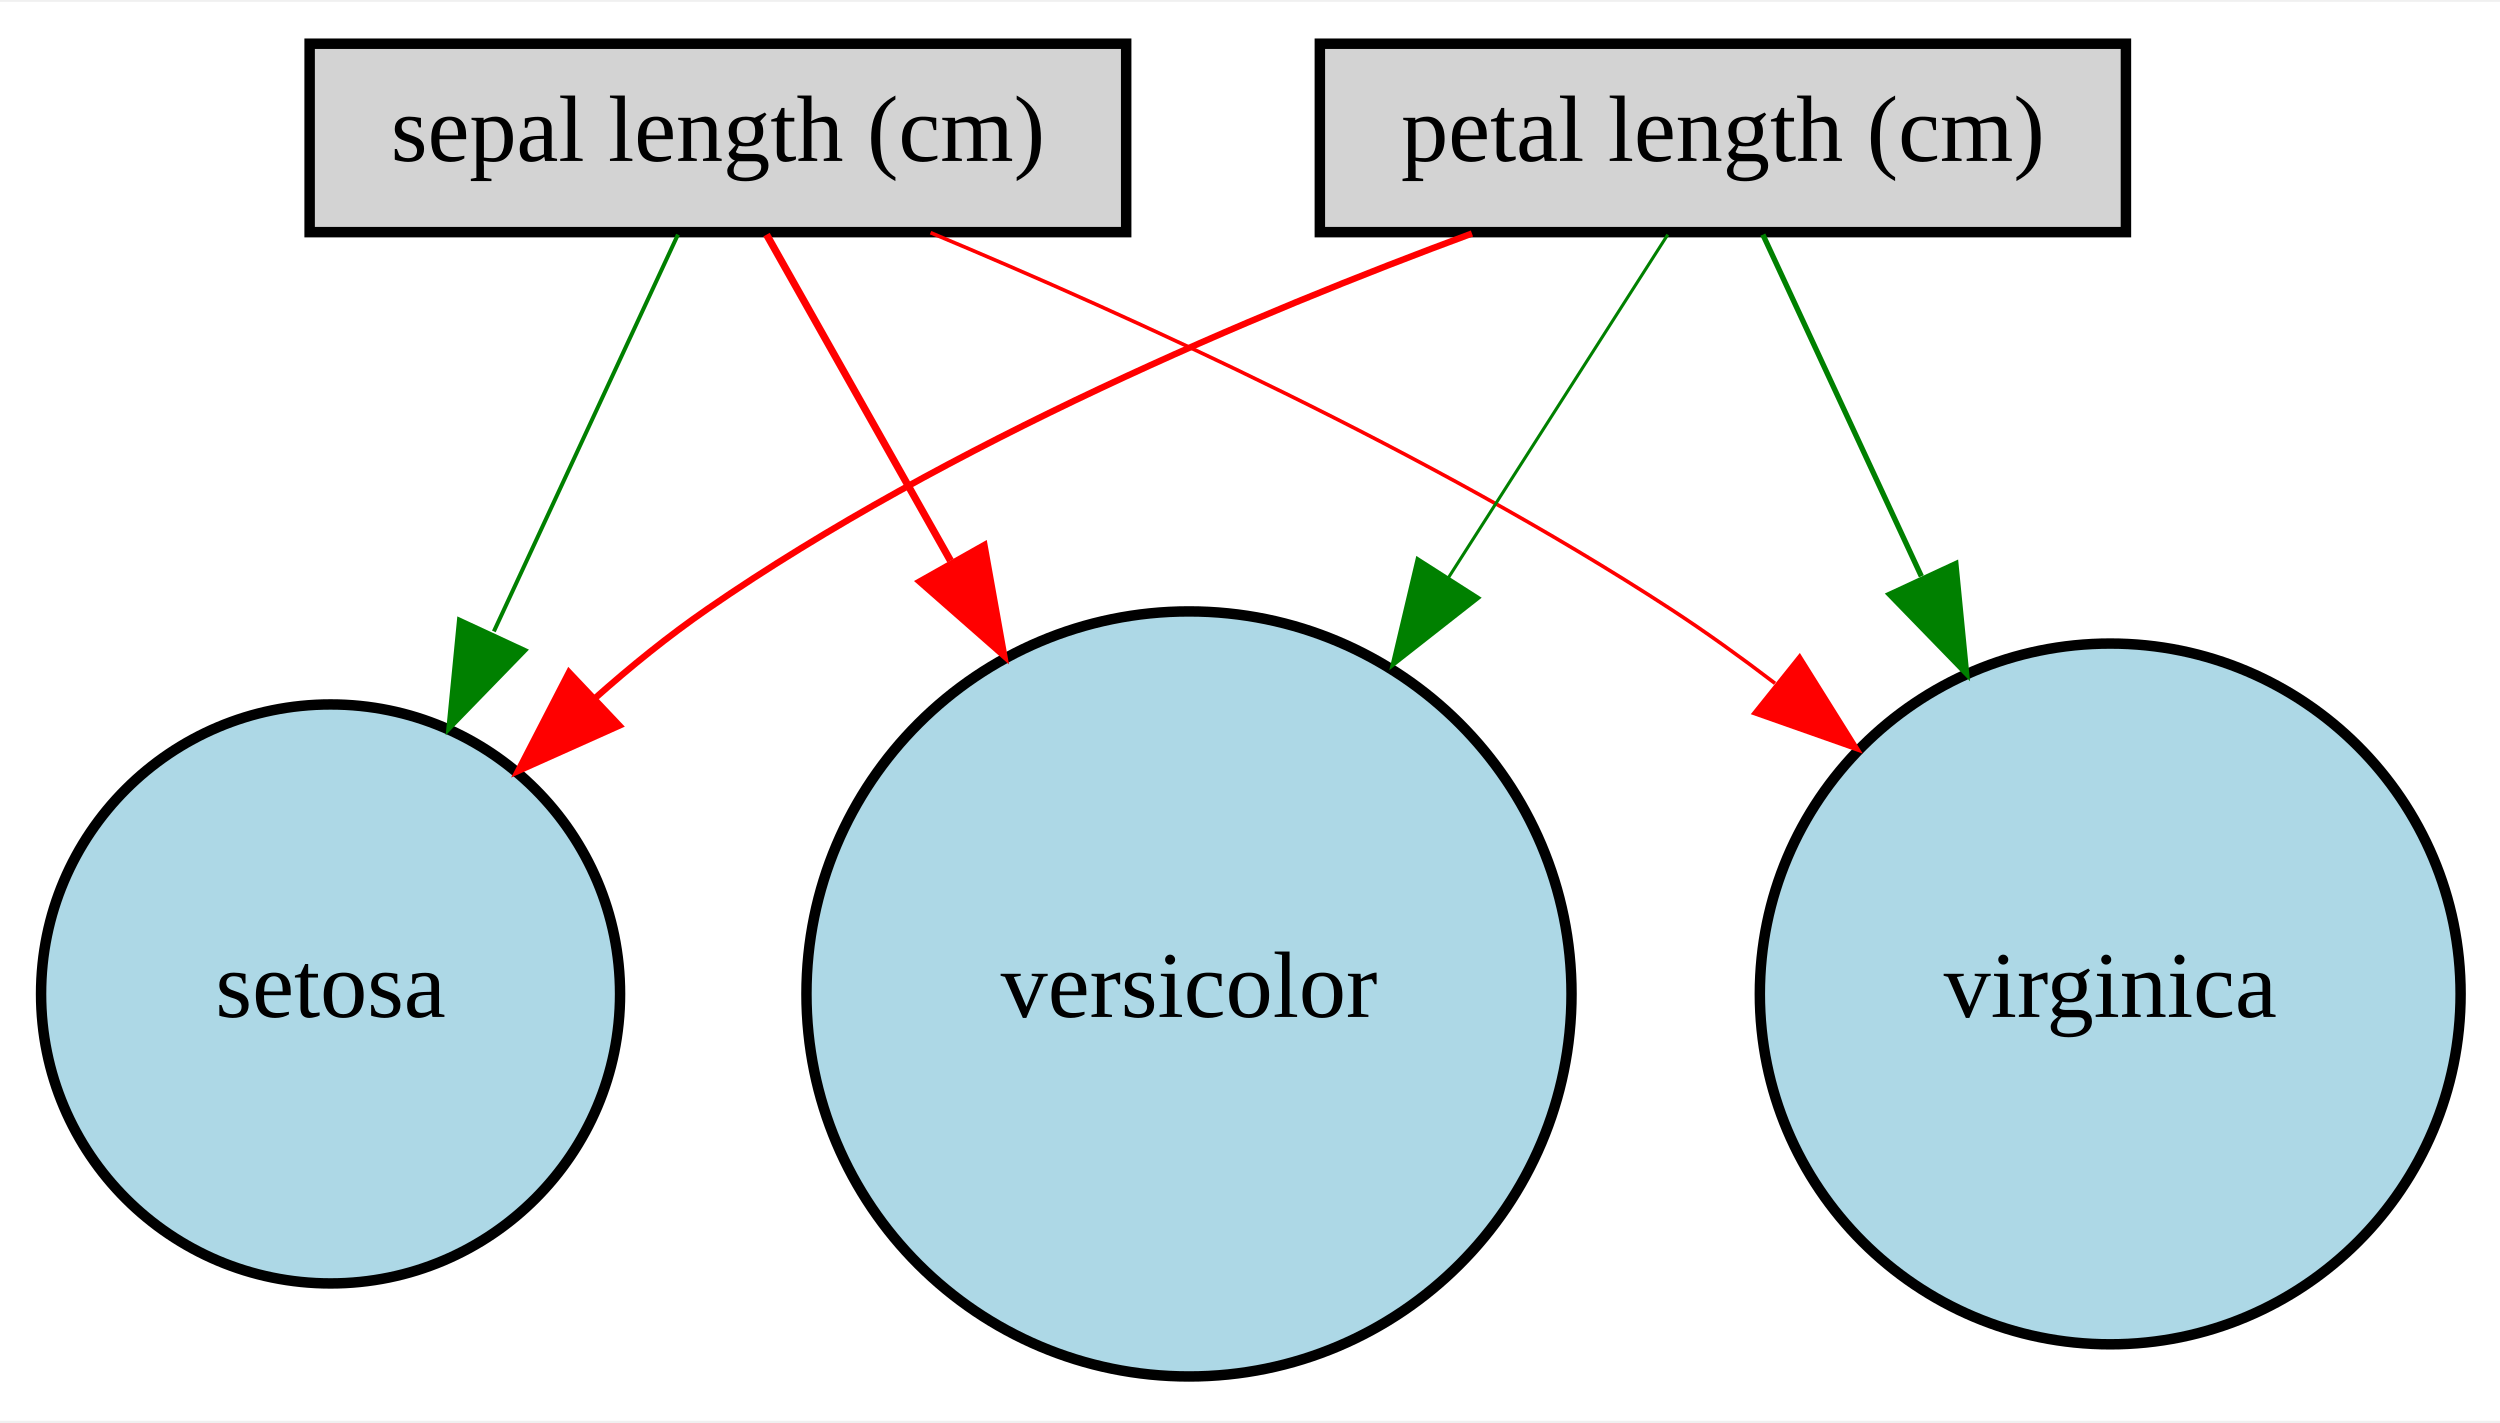
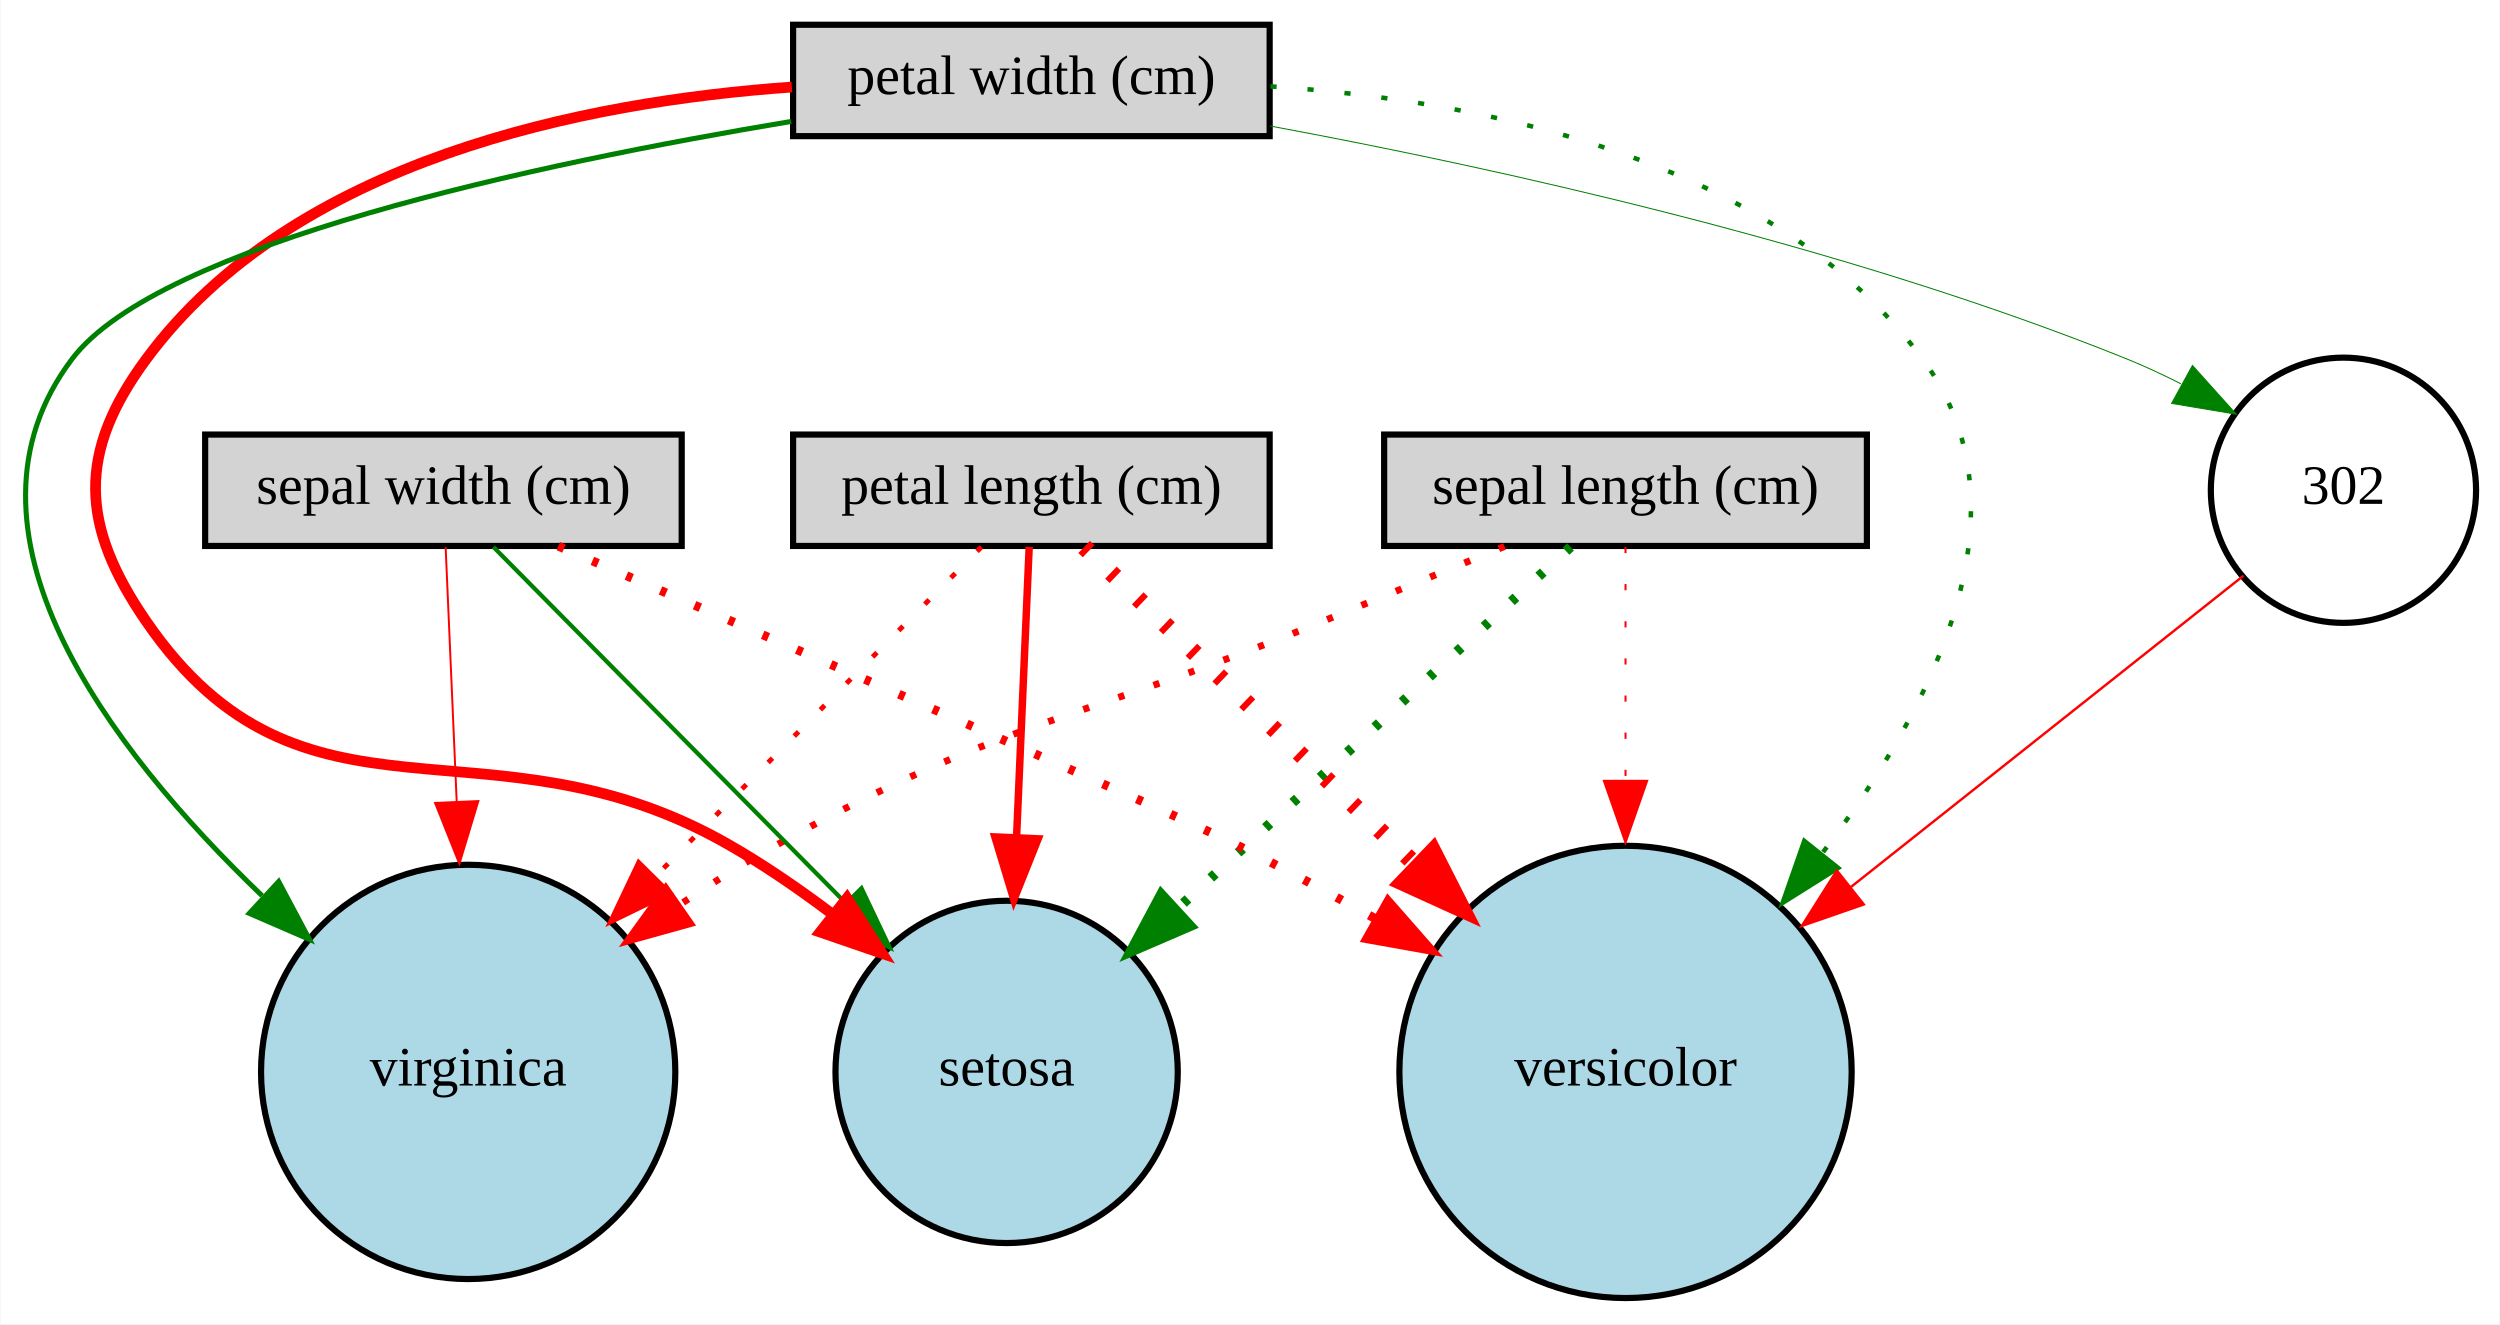
- <svg xmlns="http://www.w3.org/2000/svg" width="239pt" height="136pt" viewBox="0.00 0.00 238.81 135.54">
-   <g id="graph0" class="graph" transform="scale(1 1) rotate(0) translate(4 131.539)">
-     <polygon fill="white" stroke="none" points="-4,4 -4,-131.539 234.811,-131.539 234.811,4 -4,4" />
+ <svg xmlns="http://www.w3.org/2000/svg" width="404pt" height="214pt" viewBox="0.00 0.00 403.78 213.97">
+   <g id="graph0" class="graph" transform="scale(1 1) rotate(0) translate(4 209.966)">
+     <polygon fill="white" stroke="none" points="-4,4 -4,-209.966 399.779,-209.966 399.779,4 -4,4" />
    <g id="node1" class="node">
-       <polygon fill="lightgray" stroke="black" points="103.577,-127.539 25.577,-127.539 25.577,-109.539 103.577,-109.539 103.577,-127.539" />
-       <text text-anchor="middle" x="64.577" y="-116.339" font-family="Times New Roman,serif" font-size="9.00">sepal length (cm)</text>
+       <polygon fill="lightgray" stroke="black" points="297.566,-139.752 219.566,-139.752 219.566,-121.752 297.566,-121.752 297.566,-139.752" />
+       <text text-anchor="middle" x="258.566" y="-128.552" font-family="Times New Roman,serif" font-size="9.00">sepal length (cm)</text>
+     </g>
+     <g id="node5" class="node">
+       <ellipse fill="lightblue" stroke="black" cx="158.566" cy="-36.77" rx="27.654" ry="27.654" />
+       <text text-anchor="middle" x="158.566" y="-34.57" font-family="Times New Roman,serif" font-size="9.00">setosa</text>
+     </g>
+     <g id="edge1" class="edge">
+       <path fill="none" stroke="green" stroke-width="1.588" stroke-dasharray="1,5" d="M249.691,-121.589C235.557,-108.589 207.356,-82.648 186.05,-63.05" />
+       <polygon fill="green" stroke="green" stroke-width="1.588" points="188.28,-60.346 178.551,-56.152 183.541,-65.498 188.28,-60.346" />
+     </g>
+     <g id="node6" class="node">
+       <ellipse fill="lightblue" stroke="black" cx="258.566" cy="-36.77" rx="36.541" ry="36.541" />
+       <text text-anchor="middle" x="258.566" y="-34.57" font-family="Times New Roman,serif" font-size="9.00">versicolor</text>
+     </g>
+     <g id="edge2" class="edge">
+       <path fill="none" stroke="red" stroke-width="0.327" stroke-dasharray="1,5" d="M258.566,-121.589C258.566,-112.957 258.566,-98.618 258.566,-84.22" />
+       <polygon fill="red" stroke="red" stroke-width="0.327" points="262.066,-83.806 258.566,-73.806 255.066,-83.806 262.066,-83.806" />
+     </g>
+     <g id="node7" class="node">
+       <ellipse fill="lightblue" stroke="black" cx="71.566" cy="-36.77" rx="33.47" ry="33.47" />
+       <text text-anchor="middle" x="71.566" y="-34.57" font-family="Times New Roman,serif" font-size="9.00">virginica</text>
+     </g>
+     <g id="edge3" class="edge">
+       <path fill="none" stroke="red" stroke-width="1.111" stroke-dasharray="1,5" d="M239.019,-121.674C230.048,-117.97 219.27,-113.525 209.566,-109.539 170.478,-93.482 158.555,-93.971 121.566,-73.539 116.299,-70.63 110.927,-67.267 105.752,-63.792" />
+       <polygon fill="red" stroke="red" stroke-width="1.111" points="107.488,-60.737 97.281,-57.898 103.49,-66.483 107.488,-60.737" />
+     </g>
+     <g id="node2" class="node">
+       <polygon fill="lightgray" stroke="black" points="106.066,-139.752 29.066,-139.752 29.066,-121.752 106.066,-121.752 106.066,-139.752" />
+       <text text-anchor="middle" x="67.566" y="-128.552" font-family="Times New Roman,serif" font-size="9.00">sepal width (cm)</text>
+     </g>
+     <g id="edge4" class="edge">
+       <path fill="none" stroke="green" stroke-width="0.691" d="M75.641,-121.589C88.293,-108.802 113.329,-83.495 132.598,-64.018" />
+       <polygon fill="green" stroke="green" stroke-width="0.691" points="135.117,-66.448 139.662,-56.877 130.141,-61.525 135.117,-66.448" />
+     </g>
+     <g id="edge5" class="edge">
+       <path fill="none" stroke="red" stroke-width="1.436" stroke-dasharray="1,5" d="M86.128,-121.726C119.054,-107.47 185.208,-78.737 195.566,-73.539 202.917,-69.85 210.623,-65.712 218.023,-61.595" />
+       <polygon fill="red" stroke="red" stroke-width="1.436" points="220.194,-64.389 227.183,-56.426 216.754,-58.292 220.194,-64.389" />
+     </g>
+     <g id="edge6" class="edge">
+       <path fill="none" stroke="red" stroke-width="0.32" d="M67.921,-121.589C68.329,-112.212 69.029,-96.102 69.708,-80.496" />
+       <polygon fill="red" stroke="red" stroke-width="0.32" points="73.209,-80.532 70.147,-70.389 66.216,-80.228 73.209,-80.532" />
    </g>
    <g id="node3" class="node">
-       <ellipse fill="lightblue" stroke="black" cx="27.577" cy="-36.77" rx="27.654" ry="27.654" />
-       <text text-anchor="middle" x="27.577" y="-34.57" font-family="Times New Roman,serif" font-size="9.00">setosa</text>
+       <polygon fill="lightgray" stroke="black" points="201.066,-139.752 124.066,-139.752 124.066,-121.752 201.066,-121.752 201.066,-139.752" />
+       <text text-anchor="middle" x="162.566" y="-128.552" font-family="Times New Roman,serif" font-size="9.00">petal length (cm)</text>
    </g>
-     <g id="edge1" class="edge">
-       <path fill="none" stroke="green" stroke-width="0.385" d="M60.757,-109.303C56.586,-100.311 49.638,-85.331 43.175,-71.396" />
-       <polygon fill="green" stroke="green" stroke-width="0.385" points="46.2,-69.601 38.817,-62.002 39.85,-72.547 46.2,-69.601" />
+     <g id="edge7" class="edge">
+       <path fill="none" stroke="red" stroke-width="1.205" d="M162.211,-121.589C161.755,-111.103 160.933,-92.198 160.185,-74.993" />
+       <polygon fill="red" stroke="red" stroke-width="1.205" points="163.663,-74.43 159.732,-64.591 156.67,-74.734 163.663,-74.43" />
+     </g>
+     <g id="edge8" class="edge">
+       <path fill="none" stroke="red" stroke-width="2.703" stroke-dasharray="1,5" d="M171.085,-121.589C183.076,-110.1 205.615,-88.505 224.811,-70.112" />
+       <polygon fill="red" stroke="red" stroke-width="2.703" points="227.447,-72.433 232.246,-62.988 222.604,-67.379 227.447,-72.433" />
+     </g>
+     <g id="edge9" class="edge">
+       <path fill="none" stroke="red" stroke-width="0.797" stroke-dasharray="1,5" d="M154.49,-121.589C142.739,-109.712 120.304,-87.034 101.73,-68.259" />
+       <polygon fill="red" stroke="red" stroke-width="0.797" points="104.092,-65.671 94.571,-61.023 99.116,-70.594 104.092,-65.671" />
    </g>
    <g id="node4" class="node">
-       <ellipse fill="lightblue" stroke="black" cx="109.577" cy="-36.77" rx="36.541" ry="36.541" />
-       <text text-anchor="middle" x="109.577" y="-34.57" font-family="Times New Roman,serif" font-size="9.00">versicolor</text>
+       <polygon fill="lightgray" stroke="black" points="201.066,-205.966 124.066,-205.966 124.066,-187.966 201.066,-187.966 201.066,-205.966" />
+       <text text-anchor="middle" x="162.566" y="-194.766" font-family="Times New Roman,serif" font-size="9.00">petal width (cm)</text>
    </g>
-     <g id="edge2" class="edge">
-       <path fill="none" stroke="red" stroke-width="0.696" d="M69.224,-109.303C73.482,-101.753 80.123,-89.981 86.797,-78.151" />
-       <polygon fill="red" stroke="red" stroke-width="0.696" points="90.003,-79.592 91.868,-69.162 83.906,-76.152 90.003,-79.592" />
+     <g id="edge10" class="edge">
+       <path fill="none" stroke="red" stroke-width="1.739" d="M123.87,-195.901C90.252,-193.529 43.331,-184.142 19.566,-151.966 8.363,-136.798 8.88,-125.075 19.566,-109.539 44.919,-72.68 74.713,-95.717 113.566,-73.539 119.254,-70.292 124.983,-66.36 130.358,-62.306" />
+       <polygon fill="red" stroke="red" stroke-width="1.739" points="132.773,-64.859 138.456,-55.918 128.437,-59.363 132.773,-64.859" />
    </g>
-     <g id="node5" class="node">
-       <ellipse fill="lightblue" stroke="black" cx="197.577" cy="-36.77" rx="33.47" ry="33.47" />
-       <text text-anchor="middle" x="197.577" y="-34.57" font-family="Times New Roman,serif" font-size="9.00">virginica</text>
+     <g id="edge11" class="edge">
+       <path fill="none" stroke="green" stroke-width="0.739" stroke-dasharray="1,5" d="M201.195,-196.01C235.064,-193.735 282.54,-184.43 306.566,-151.966 324.419,-127.843 308.546,-96.087 290.41,-72.187" />
+       <polygon fill="green" stroke="green" stroke-width="0.739" points="292.923,-69.724 283.952,-64.087 287.449,-74.088 292.923,-69.724" />
    </g>
-     <g id="edge3" class="edge">
-       <path fill="none" stroke="red" stroke-width="0.353" d="M84.889,-109.488C103.871,-101.561 132.647,-88.494 155.577,-73.539 158.911,-71.365 162.27,-68.953 165.557,-66.439" />
-       <polygon fill="red" stroke="red" stroke-width="0.353" points="167.91,-69.039 173.527,-60.056 163.534,-63.576 167.91,-69.039" />
+     <g id="edge12" class="edge">
+       <path fill="none" stroke="green" stroke-width="0.819" d="M123.754,-190.343C82.581,-183.491 21.563,-170.489 7.566,-151.966 -13.295,-124.359 13.294,-89.198 38.272,-65.233" />
+       <polygon fill="green" stroke="green" stroke-width="0.819" points="40.943,-67.53 45.918,-58.175 36.196,-62.386 40.943,-67.53" />
    </g>
-     <g id="node2" class="node">
-       <polygon fill="lightgray" stroke="black" points="199.077,-127.539 122.077,-127.539 122.077,-109.539 199.077,-109.539 199.077,-127.539" />
-       <text text-anchor="middle" x="160.577" y="-116.339" font-family="Times New Roman,serif" font-size="9.00">petal length (cm)</text>
+     <g id="node8" class="node">
+       <ellipse fill="white" stroke="black" cx="374.566" cy="-130.752" rx="21.429" ry="21.429" />
+       <text text-anchor="middle" x="374.566" y="-128.552" font-family="Times New Roman,serif" font-size="9.00">302</text>
    </g>
-     <g id="edge4" class="edge">
-       <path fill="none" stroke="red" stroke-width="0.614" d="M136.607,-109.409C116.177,-101.857 86.559,-89.398 63.577,-73.539 59.888,-70.993 56.243,-68.047 52.771,-64.959" />
-       <polygon fill="red" stroke="red" stroke-width="0.614" points="55.165,-62.406 45.495,-58.076 50.354,-67.491 55.165,-62.406" />
+     <g id="edge13" class="edge">
+       <path fill="none" stroke="green" stroke-width="0.164" d="M201.171,-189.599C237.697,-182.829 293.614,-170.516 339.566,-151.966 342.465,-150.795 345.416,-149.419 348.312,-147.946" />
+       <polygon fill="green" stroke="green" stroke-width="0.164" points="350.17,-150.919 357.248,-143.035 346.798,-144.784 350.17,-150.919" />
    </g>
-     <g id="edge5" class="edge">
-       <path fill="none" stroke="green" stroke-width="0.296" d="M155.311,-109.303C150.266,-101.411 142.271,-88.906 134.367,-76.543" />
-       <polygon fill="green" stroke="green" stroke-width="0.296" points="137.282,-74.606 128.947,-68.066 131.385,-78.376 137.282,-74.606" />
-     </g>
-     <g id="edge6" class="edge">
-       <path fill="none" stroke="green" stroke-width="0.513" d="M164.397,-109.303C168.046,-101.436 173.822,-88.985 179.538,-76.66" />
-       <polygon fill="green" stroke="green" stroke-width="0.513" points="182.829,-77.883 183.862,-67.338 176.479,-74.937 182.829,-77.883" />
+     <g id="edge14" class="edge">
+       <path fill="none" stroke="red" stroke-width="0.395" d="M358.436,-116.963C342.097,-104.006 316.264,-83.522 294.966,-66.633" />
+       <polygon fill="red" stroke="red" stroke-width="0.395" points="297.064,-63.83 287.054,-60.359 292.715,-69.315 297.064,-63.83" />
    </g>
  </g>
</svg>
